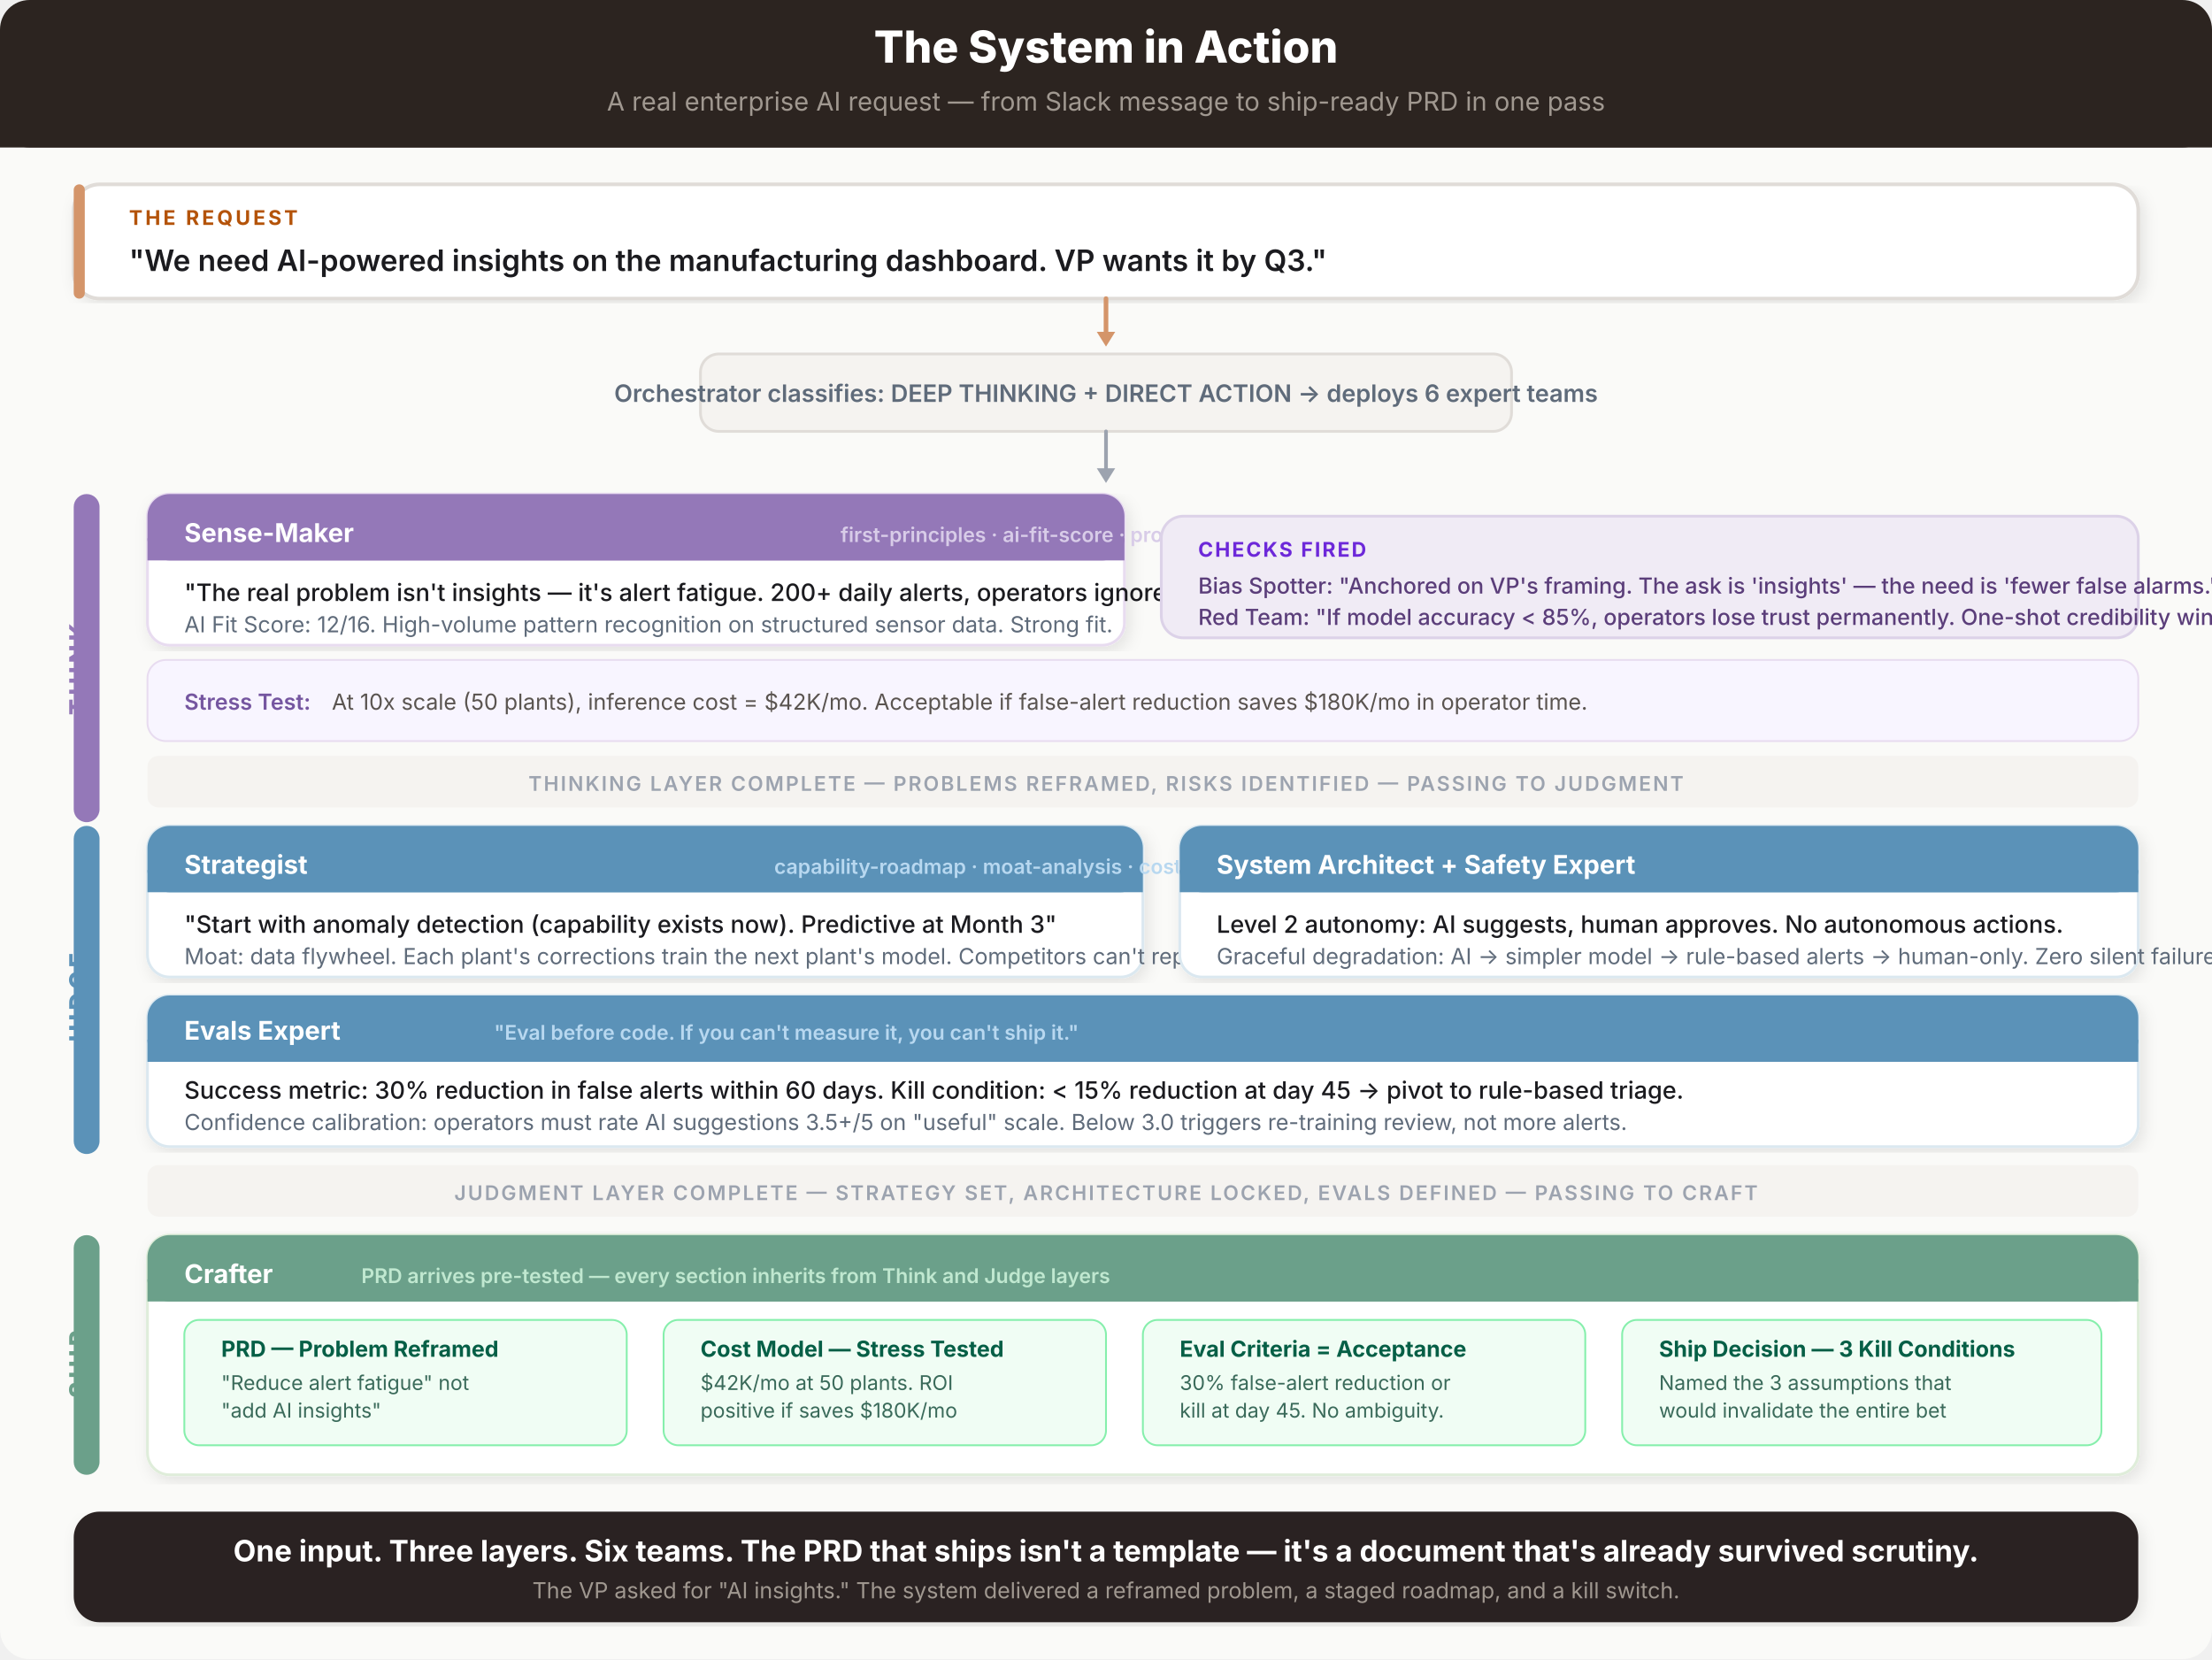
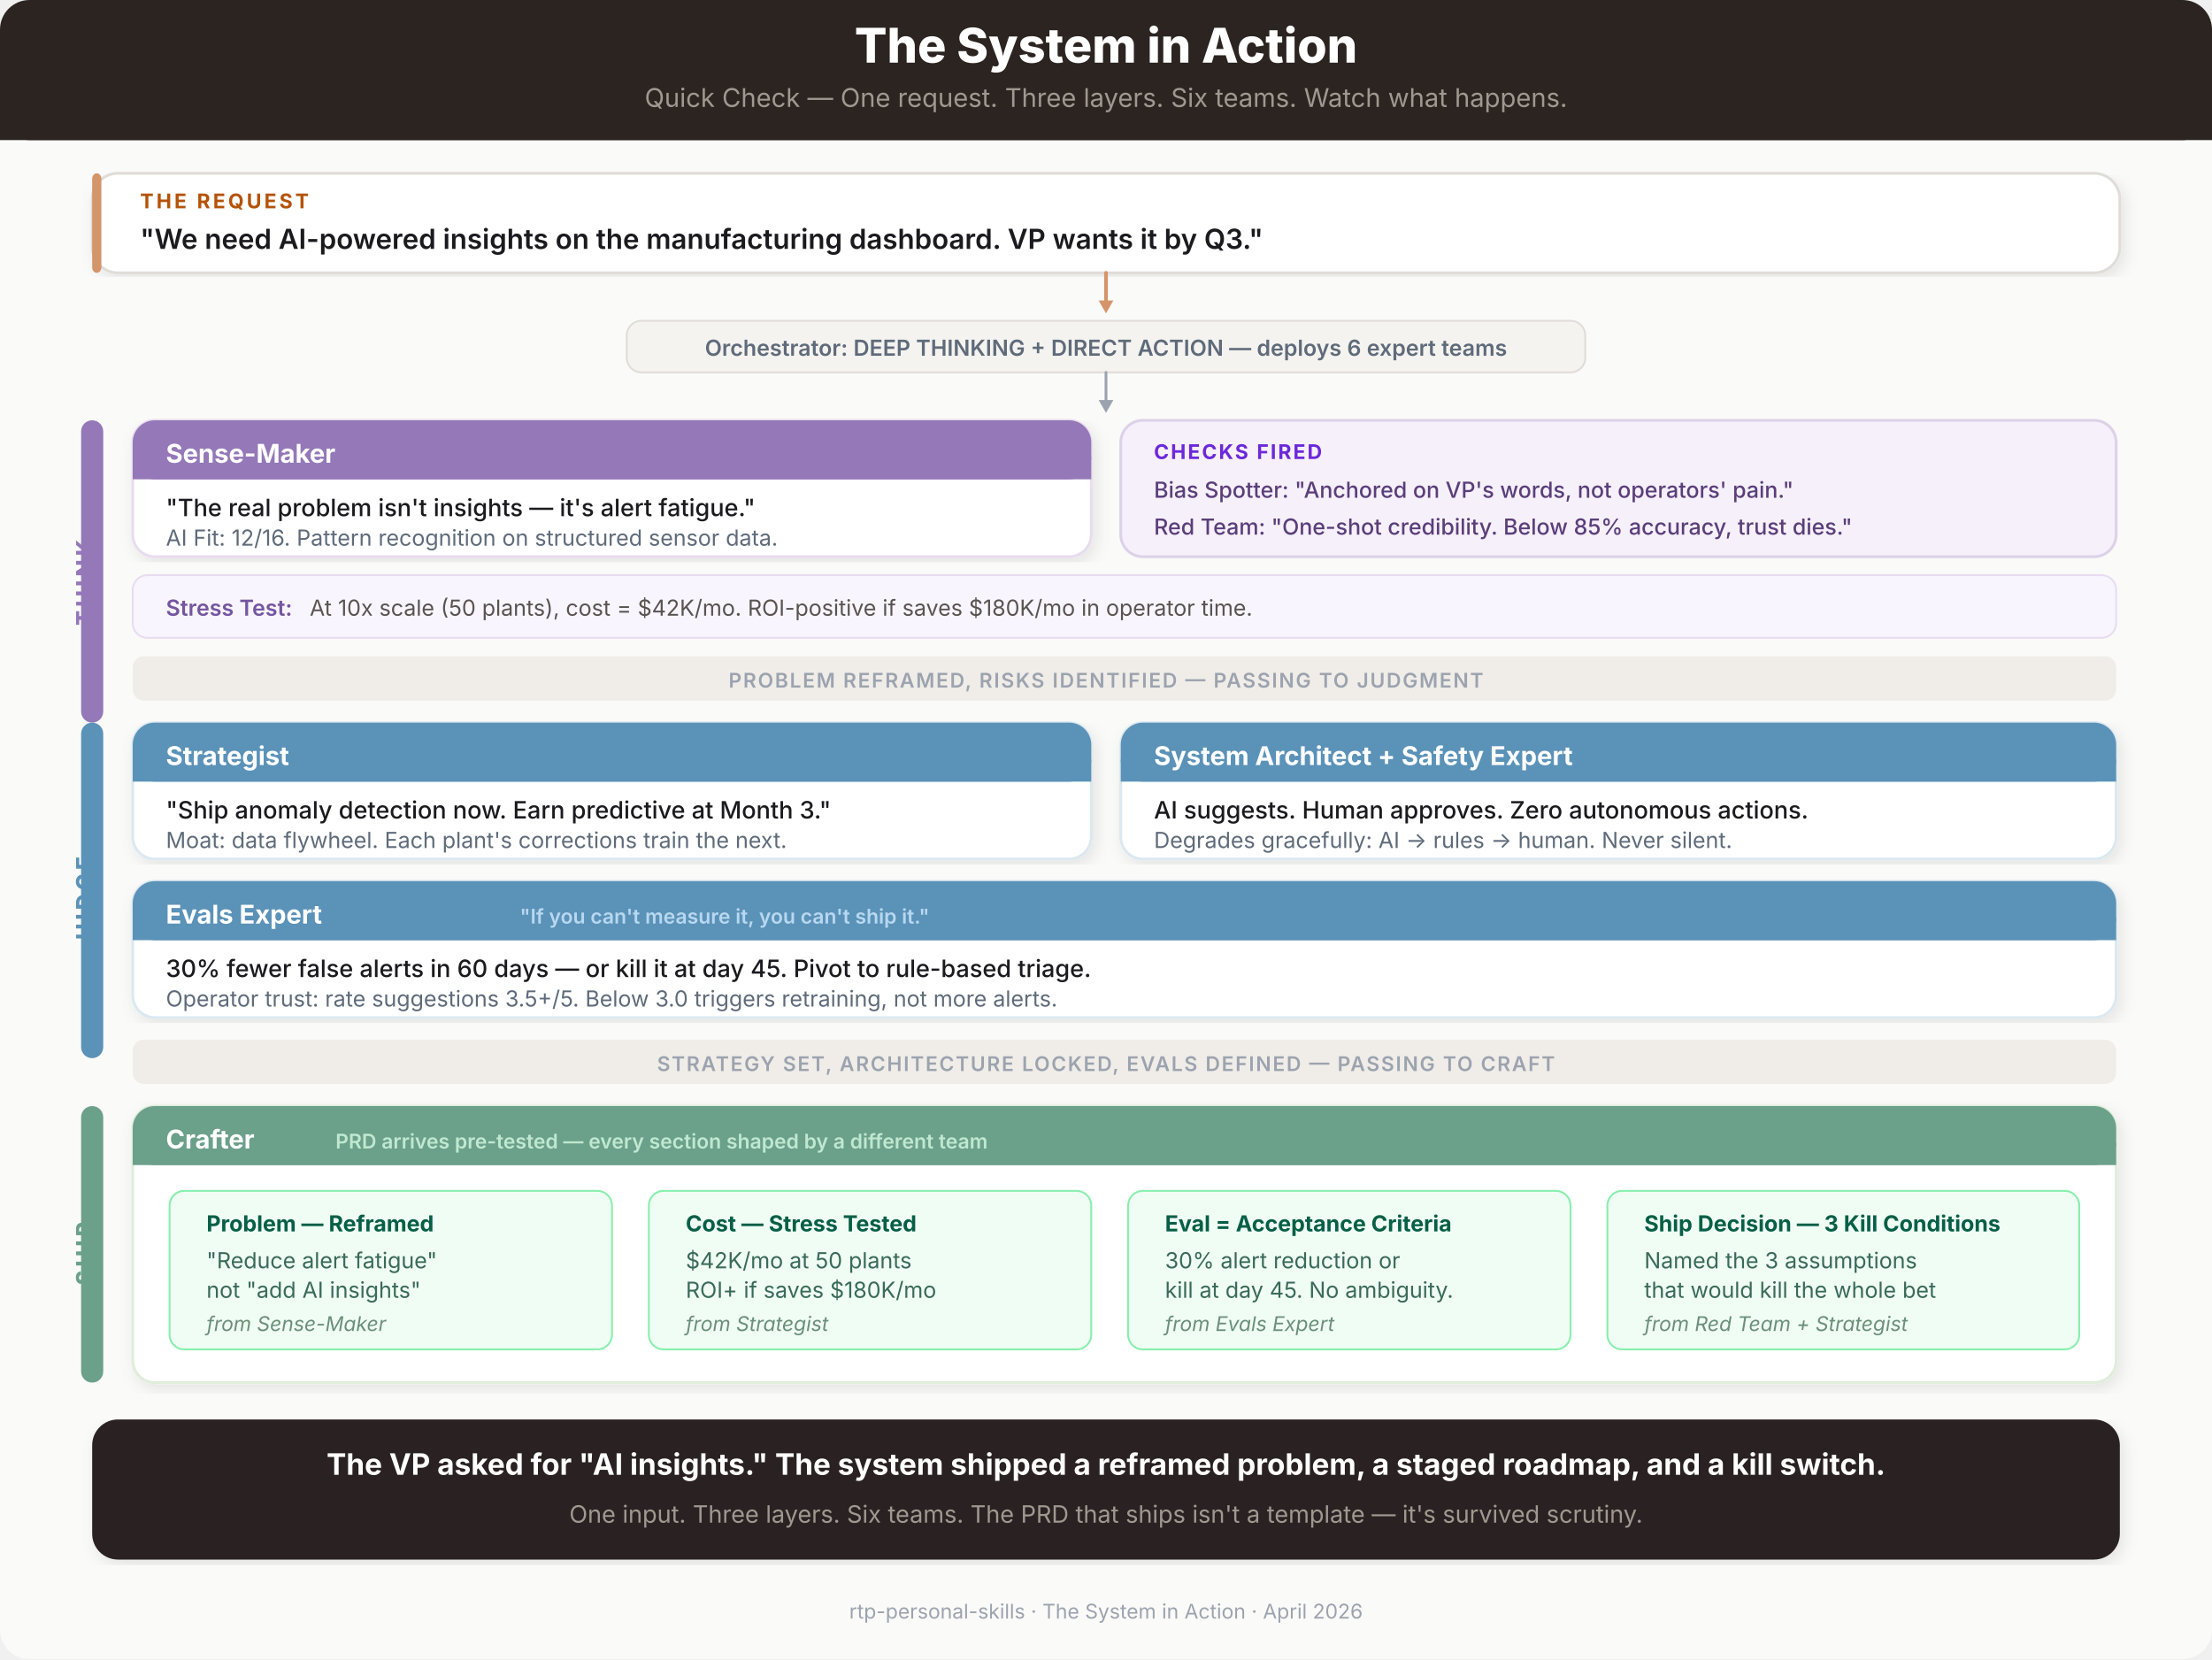
- <svg xmlns="http://www.w3.org/2000/svg" viewBox="0 0 1200 900" width="1200" height="900">
+ <svg xmlns="http://www.w3.org/2000/svg" viewBox="0 0 1200 900" width="1200" height="900" role="img" aria-label="A real enterprise AI request flowing through Think, Judge, and Ship layers to produce a pre-tested PRD">
  <defs>
    <filter id="s" x="-4%" y="-4%" width="108%" height="108%">
-       <feDropShadow dx="2" dy="3" stdDeviation="4" flood-color="#00000018" />
+       <feDropShadow dx="2" dy="3" stdDeviation="4" flood-color="#000000" flood-opacity="0.09" />
    </filter>
-     <linearGradient id="flowGrad" x1="0%" y1="0%" x2="100%" y2="0%">
-       <stop offset="0%" style="stop-color:#9478B8" />
-       <stop offset="50%" style="stop-color:#5B92B8" />
-       <stop offset="100%" style="stop-color:#6BA08A" />
-     </linearGradient>
  </defs>
  <rect width="1200" height="900" rx="16" fill="#FAFAF8" />
-   <rect x="0" y="0" width="1200" height="80" rx="16" fill="#2C2420" />
-   <rect x="0" y="60" width="1200" height="20" fill="#2C2420" />
-   <text x="600" y="34" text-anchor="middle" fill="#FFFFFF" font-size="24" font-weight="800" font-family="Inter, Segoe UI, sans-serif">The System in Action</text>
-   <text x="600" y="60" text-anchor="middle" fill="#A09890" font-size="14" font-family="Inter, Segoe UI, sans-serif">A real enterprise AI request — from Slack message to ship-ready PRD in one pass</text>
-   <rect x="40" y="100" width="1120" height="62" rx="14" fill="#FFFFFF" stroke="#E0DCD8" stroke-width="2" filter="url(#s)" />
-   <rect x="40" y="100" width="6" height="62" rx="3" fill="#D4956A" />
-   <text x="70" y="122" fill="#B45309" font-size="11" font-weight="700" font-family="Inter, Segoe UI, sans-serif" letter-spacing="1.5">THE REQUEST</text>
-   <text x="70" y="147" fill="#1B1B1F" font-size="16" font-weight="600" font-family="Inter, Segoe UI, sans-serif">"We need AI-powered insights on the manufacturing dashboard. VP wants it by Q3."</text>
-   <path d="M 600 162 L 600 180" stroke="#D4956A" stroke-width="2.5" fill="none" stroke-linecap="round" />
-   <polygon points="600,188 595,180 605,180" fill="#D4956A" />
-   <rect x="380" y="192" width="440" height="42" rx="10" fill="#F5F3F0" stroke="#E0DCD8" stroke-width="1.5" />
-   <text x="600" y="218" text-anchor="middle" fill="#5F6B7A" font-size="13" font-weight="600" font-family="Inter, Segoe UI, sans-serif">Orchestrator classifies: DEEP THINKING + DIRECT ACTION → deploys 6 expert teams</text>
-   <path d="M 600 234 L 600 255" stroke="#9CA3AF" stroke-width="2" fill="none" stroke-linecap="round" />
-   <polygon points="600,262 595,254 605,254" fill="#9CA3AF" />
-   <rect x="40" y="268" width="14" height="178" rx="7" fill="#9478B8" />
-   <text x="47" y="363" fill="#9478B8" font-size="13" font-weight="800" font-family="Inter, Segoe UI, sans-serif" transform="rotate(-90,47,363)" text-anchor="middle" letter-spacing="2">THINK</text>
-   <rect x="80" y="268" width="530" height="82" rx="12" fill="#FFFFFF" stroke="#E8DCF0" stroke-width="1.5" filter="url(#s)" />
-   <rect x="80" y="268" width="530" height="36" rx="12" fill="#9478B8" />
-   <rect x="80" y="292" width="530" height="12" fill="#9478B8" />
-   <text x="100" y="294" fill="#FFFFFF" font-size="14" font-weight="700" font-family="Inter, Segoe UI, sans-serif">Sense-Maker</text>
-   <text x="456" y="294" fill="#D8CCE8" font-size="11" font-weight="600" font-family="Inter, Segoe UI, sans-serif">first-principles · ai-fit-score · problem-type</text>
-   <text x="100" y="326" fill="#1B1B1F" font-size="13" font-weight="500" font-family="Inter, Segoe UI, sans-serif">"The real problem isn't insights — it's alert fatigue. 200+ daily alerts, operators ignore 80%."</text>
-   <text x="100" y="343" fill="#5F6B7A" font-size="12" font-family="Inter, Segoe UI, sans-serif">AI Fit Score: 12/16. High-volume pattern recognition on structured sensor data. Strong fit.</text>
-   <rect x="630" y="280" width="530" height="66" rx="12" fill="#F0EBF5" stroke="#DCD2E8" stroke-width="1.5" />
-   <text x="650" y="302" fill="#6D28D9" font-size="11" font-weight="700" font-family="Inter, Segoe UI, sans-serif" letter-spacing="1">CHECKS FIRED</text>
-   <text x="650" y="322" fill="#5B3E7A" font-size="12" font-weight="500" font-family="Inter, Segoe UI, sans-serif">Bias Spotter: "Anchored on VP's framing. The ask is 'insights' — the need is 'fewer false alarms.'"</text>
-   <text x="650" y="339" fill="#5B3E7A" font-size="12" font-weight="500" font-family="Inter, Segoe UI, sans-serif">Red Team: "If model accuracy &lt; 85%, operators lose trust permanently. One-shot credibility window."</text>
-   <rect x="80" y="358" width="1080" height="44" rx="10" fill="#F8F5FF" stroke="#E8DCF0" stroke-width="1" />
-   <text x="100" y="385" fill="#7556A0" font-size="12" font-weight="600" font-family="Inter, Segoe UI, sans-serif">Stress Test:</text>
-   <text x="180" y="385" fill="#5A5450" font-size="12" font-family="Inter, Segoe UI, sans-serif">At 10x scale (50 plants), inference cost = $42K/mo. Acceptable if false-alert reduction saves $180K/mo in operator time.</text>
-   <rect x="80" y="410" width="1080" height="28" rx="6" fill="#F5F3F0" />
-   <text x="600" y="429" text-anchor="middle" fill="#9CA3AF" font-size="11" font-weight="600" font-family="Inter, Segoe UI, sans-serif" letter-spacing="1">THINKING LAYER COMPLETE — PROBLEMS REFRAMED, RISKS IDENTIFIED — PASSING TO JUDGMENT</text>
-   <rect x="40" y="448" width="14" height="178" rx="7" fill="#5B92B8" />
-   <text x="47" y="543" fill="#5B92B8" font-size="13" font-weight="800" font-family="Inter, Segoe UI, sans-serif" transform="rotate(-90,47,543)" text-anchor="middle" letter-spacing="2">JUDGE</text>
-   <rect x="80" y="448" width="540" height="82" rx="12" fill="#FFFFFF" stroke="#DBE8F0" stroke-width="1.5" filter="url(#s)" />
-   <rect x="80" y="448" width="540" height="36" rx="12" fill="#5B92B8" />
-   <rect x="80" y="472" width="540" height="12" fill="#5B92B8" />
-   <text x="100" y="474" fill="#FFFFFF" font-size="14" font-weight="700" font-family="Inter, Segoe UI, sans-serif">Strategist</text>
-   <text x="420" y="474" fill="#B8D8F0" font-size="11" font-weight="600" font-family="Inter, Segoe UI, sans-serif">capability-roadmap · moat-analysis · cost-model</text>
-   <text x="100" y="506" fill="#1B1B1F" font-size="13" font-weight="500" font-family="Inter, Segoe UI, sans-serif">"Start with anomaly detection (capability exists now). Predictive at Month 3"</text>
-   <text x="100" y="523" fill="#5F6B7A" font-size="12" font-family="Inter, Segoe UI, sans-serif">Moat: data flywheel. Each plant's corrections train the next plant's model. Competitors can't replicate.</text>
-   <rect x="640" y="448" width="520" height="82" rx="12" fill="#FFFFFF" stroke="#DBE8F0" stroke-width="1.5" filter="url(#s)" />
-   <rect x="640" y="448" width="520" height="36" rx="12" fill="#5B92B8" />
-   <rect x="640" y="472" width="520" height="12" fill="#5B92B8" />
-   <text x="660" y="474" fill="#FFFFFF" font-size="14" font-weight="700" font-family="Inter, Segoe UI, sans-serif">System Architect + Safety Expert</text>
-   <text x="660" y="506" fill="#1B1B1F" font-size="13" font-weight="500" font-family="Inter, Segoe UI, sans-serif">Level 2 autonomy: AI suggests, human approves. No autonomous actions.</text>
-   <text x="660" y="523" fill="#5F6B7A" font-size="12" font-family="Inter, Segoe UI, sans-serif">Graceful degradation: AI → simpler model → rule-based alerts → human-only. Zero silent failures.</text>
-   <rect x="80" y="540" width="1080" height="82" rx="12" fill="#FFFFFF" stroke="#DBE8F0" stroke-width="1.5" filter="url(#s)" />
-   <rect x="80" y="540" width="1080" height="36" rx="12" fill="#5B92B8" />
-   <rect x="80" y="564" width="1080" height="12" fill="#5B92B8" />
-   <text x="100" y="564" fill="#FFFFFF" font-size="14" font-weight="700" font-family="Inter, Segoe UI, sans-serif">Evals Expert</text>
-   <text x="268" y="564" fill="#B8D8F0" font-size="11" font-weight="600" font-family="Inter, Segoe UI, sans-serif">"Eval before code. If you can't measure it, you can't ship it."</text>
-   <text x="100" y="596" fill="#1B1B1F" font-size="13" font-weight="500" font-family="Inter, Segoe UI, sans-serif">Success metric: 30% reduction in false alerts within 60 days. Kill condition: &lt; 15% reduction at day 45 → pivot to rule-based triage.</text>
-   <text x="100" y="613" fill="#5F6B7A" font-size="12" font-family="Inter, Segoe UI, sans-serif">Confidence calibration: operators must rate AI suggestions 3.5+/5 on "useful" scale. Below 3.0 triggers re-training review, not more alerts.</text>
-   <rect x="80" y="632" width="1080" height="28" rx="6" fill="#F5F3F0" />
-   <text x="600" y="651" text-anchor="middle" fill="#9CA3AF" font-size="11" font-weight="600" font-family="Inter, Segoe UI, sans-serif" letter-spacing="1">JUDGMENT LAYER COMPLETE — STRATEGY SET, ARCHITECTURE LOCKED, EVALS DEFINED — PASSING TO CRAFT</text>
-   <rect x="40" y="670" width="14" height="130" rx="7" fill="#6BA08A" />
-   <text x="47" y="740" fill="#6BA08A" font-size="13" font-weight="800" font-family="Inter, Segoe UI, sans-serif" transform="rotate(-90,47,740)" text-anchor="middle" letter-spacing="2">SHIP</text>
-   <rect x="80" y="670" width="1080" height="130" rx="12" fill="#FFFFFF" stroke="#DFEDDA" stroke-width="1.5" filter="url(#s)" />
-   <rect x="80" y="670" width="1080" height="36" rx="12" fill="#6BA08A" />
-   <rect x="80" y="694" width="1080" height="12" fill="#6BA08A" />
-   <text x="100" y="696" fill="#FFFFFF" font-size="14" font-weight="700" font-family="Inter, Segoe UI, sans-serif">Crafter</text>
-   <text x="196" y="696" fill="#C0E8D0" font-size="11" font-weight="600" font-family="Inter, Segoe UI, sans-serif">PRD arrives pre-tested — every section inherits from Think and Judge layers</text>
-   <rect x="100" y="716" width="240" height="68" rx="8" fill="#F0FDF4" stroke="#86EFAC" stroke-width="1" />
-   <text x="120" y="736" fill="#065F46" font-size="12" font-weight="700" font-family="Inter, Segoe UI, sans-serif">PRD — Problem Reframed</text>
-   <text x="120" y="754" fill="#3A6A5A" font-size="11" font-family="Inter, Segoe UI, sans-serif">"Reduce alert fatigue" not</text>
-   <text x="120" y="769" fill="#3A6A5A" font-size="11" font-family="Inter, Segoe UI, sans-serif">"add AI insights"</text>
-   <rect x="360" y="716" width="240" height="68" rx="8" fill="#F0FDF4" stroke="#86EFAC" stroke-width="1" />
-   <text x="380" y="736" fill="#065F46" font-size="12" font-weight="700" font-family="Inter, Segoe UI, sans-serif">Cost Model — Stress Tested</text>
-   <text x="380" y="754" fill="#3A6A5A" font-size="11" font-family="Inter, Segoe UI, sans-serif">$42K/mo at 50 plants. ROI</text>
-   <text x="380" y="769" fill="#3A6A5A" font-size="11" font-family="Inter, Segoe UI, sans-serif">positive if saves $180K/mo</text>
-   <rect x="620" y="716" width="240" height="68" rx="8" fill="#F0FDF4" stroke="#86EFAC" stroke-width="1" />
-   <text x="640" y="736" fill="#065F46" font-size="12" font-weight="700" font-family="Inter, Segoe UI, sans-serif">Eval Criteria = Acceptance</text>
-   <text x="640" y="754" fill="#3A6A5A" font-size="11" font-family="Inter, Segoe UI, sans-serif">30% false-alert reduction or</text>
-   <text x="640" y="769" fill="#3A6A5A" font-size="11" font-family="Inter, Segoe UI, sans-serif">kill at day 45. No ambiguity.</text>
-   <rect x="880" y="716" width="260" height="68" rx="8" fill="#F0FDF4" stroke="#86EFAC" stroke-width="1" />
-   <text x="900" y="736" fill="#065F46" font-size="12" font-weight="700" font-family="Inter, Segoe UI, sans-serif">Ship Decision — 3 Kill Conditions</text>
-   <text x="900" y="754" fill="#3A6A5A" font-size="11" font-family="Inter, Segoe UI, sans-serif">Named the 3 assumptions that</text>
-   <text x="900" y="769" fill="#3A6A5A" font-size="11" font-family="Inter, Segoe UI, sans-serif">would invalidate the entire bet</text>
-   <rect x="40" y="820" width="1120" height="60" rx="14" fill="#2C2420" filter="url(#s)" />
-   <text x="600" y="847" text-anchor="middle" fill="#FFFFFF" font-size="16" font-weight="700" font-family="Inter, Segoe UI, sans-serif">One input. Three layers. Six teams. The PRD that ships isn't a template — it's a document that's already survived scrutiny.</text>
-   <text x="600" y="867" text-anchor="middle" fill="#A09890" font-size="12" font-family="Inter, Segoe UI, sans-serif">The VP asked for "AI insights." The system delivered a reframed problem, a staged roadmap, and a kill switch.</text>
+   <rect x="0" y="0" width="1200" height="76" rx="16" fill="#2C2420" />
+   <rect x="0" y="56" width="1200" height="20" fill="#2C2420" />
+   <text x="600" y="34" text-anchor="middle" fill="#FFFFFF" font-size="26" font-weight="800" font-family="Inter, Segoe UI, sans-serif">The System in Action</text>
+   <text x="600" y="58" text-anchor="middle" fill="#A09890" font-size="14" font-family="Inter, Segoe UI, sans-serif">Quick Check — One request. Three layers. Six teams. Watch what happens.</text>
+   <rect x="50" y="94" width="1100" height="54" rx="14" fill="#FFFFFF" stroke="#E0DCD8" stroke-width="1.5" filter="url(#s)" />
+   <rect x="50" y="94" width="5" height="54" rx="3" fill="#D4956A" />
+   <text x="76" y="113" fill="#B45309" font-size="11" font-weight="700" font-family="Inter, Segoe UI, sans-serif" letter-spacing="1.5">THE REQUEST</text>
+   <text x="76" y="135" fill="#1B1B1F" font-size="15" font-weight="600" font-family="Inter, Segoe UI, sans-serif">"We need AI-powered insights on the manufacturing dashboard. VP wants it by Q3."</text>
+   <path d="M 600 148 L 600 164" stroke="#D4956A" stroke-width="2" fill="none" stroke-linecap="round" />
+   <polygon points="600,170 596,163 604,163" fill="#D4956A" />
+   <rect x="340" y="174" width="520" height="28" rx="8" fill="#F5F3F0" stroke="#E0DCD8" stroke-width="1" />
+   <text x="600" y="193" text-anchor="middle" fill="#5F6B7A" font-size="12" font-weight="600" font-family="Inter, Segoe UI, sans-serif">Orchestrator: DEEP THINKING + DIRECT ACTION — deploys 6 expert teams</text>
+   <path d="M 600 202 L 600 218" stroke="#9CA3AF" stroke-width="1.5" fill="none" stroke-linecap="round" />
+   <polygon points="600,224 596,217 604,217" fill="#9CA3AF" />
+   <rect x="44" y="228" width="12" height="164" rx="6" fill="#9478B8" />
+   <text x="50" y="316" fill="#9478B8" font-size="12" font-weight="800" font-family="Inter, Segoe UI, sans-serif" transform="rotate(-90,50,316)" text-anchor="middle" letter-spacing="2">THINK</text>
+   <rect x="72" y="228" width="520" height="74" rx="12" fill="#FFFFFF" stroke="#E8DCF0" stroke-width="1.5" filter="url(#s)" />
+   <rect x="72" y="228" width="520" height="32" rx="12" fill="#9478B8" />
+   <rect x="72" y="248" width="520" height="12" fill="#9478B8" />
+   <text x="90" y="251" fill="#FFFFFF" font-size="14" font-weight="700" font-family="Inter, Segoe UI, sans-serif">Sense-Maker</text>
+   <text x="90" y="280" fill="#1B1B1F" font-size="13" font-weight="500" font-family="Inter, Segoe UI, sans-serif">"The real problem isn't insights — it's alert fatigue."</text>
+   <text x="90" y="296" fill="#5F6B7A" font-size="12" font-family="Inter, Segoe UI, sans-serif">AI Fit: 12/16. Pattern recognition on structured sensor data.</text>
+   <rect x="608" y="228" width="540" height="74" rx="12" fill="#F5F0FA" stroke="#DCD2E8" stroke-width="1.5" />
+   <text x="626" y="249" fill="#6D28D9" font-size="11" font-weight="700" font-family="Inter, Segoe UI, sans-serif" letter-spacing="1">CHECKS FIRED</text>
+   <text x="626" y="270" fill="#5B3E7A" font-size="12" font-weight="500" font-family="Inter, Segoe UI, sans-serif">Bias Spotter: "Anchored on VP's words, not operators' pain."</text>
+   <text x="626" y="290" fill="#5B3E7A" font-size="12" font-weight="500" font-family="Inter, Segoe UI, sans-serif">Red Team: "One-shot credibility. Below 85% accuracy, trust dies."</text>
+   <rect x="72" y="312" width="1076" height="34" rx="8" fill="#F8F5FF" stroke="#E8DCF0" stroke-width="1" />
+   <text x="90" y="334" fill="#7556A0" font-size="12" font-weight="600" font-family="Inter, Segoe UI, sans-serif">Stress Test:</text>
+   <text x="168" y="334" fill="#5A5450" font-size="12" font-family="Inter, Segoe UI, sans-serif">At 10x scale (50 plants), cost = $42K/mo. ROI-positive if saves $180K/mo in operator time.</text>
+   <rect x="72" y="356" width="1076" height="24" rx="6" fill="#F0EDE8" />
+   <text x="600" y="373" text-anchor="middle" fill="#9CA3AF" font-size="11" font-weight="600" font-family="Inter, Segoe UI, sans-serif" letter-spacing="0.8">PROBLEM REFRAMED, RISKS IDENTIFIED — PASSING TO JUDGMENT</text>
+   <rect x="44" y="392" width="12" height="182" rx="6" fill="#5B92B8" />
+   <text x="50" y="489" fill="#5B92B8" font-size="12" font-weight="800" font-family="Inter, Segoe UI, sans-serif" transform="rotate(-90,50,489)" text-anchor="middle" letter-spacing="2">JUDGE</text>
+   <rect x="72" y="392" width="520" height="74" rx="12" fill="#FFFFFF" stroke="#DBE8F0" stroke-width="1.5" filter="url(#s)" />
+   <rect x="72" y="392" width="520" height="32" rx="12" fill="#5B92B8" />
+   <rect x="72" y="412" width="520" height="12" fill="#5B92B8" />
+   <text x="90" y="415" fill="#FFFFFF" font-size="14" font-weight="700" font-family="Inter, Segoe UI, sans-serif">Strategist</text>
+   <text x="90" y="444" fill="#1B1B1F" font-size="13" font-weight="500" font-family="Inter, Segoe UI, sans-serif">"Ship anomaly detection now. Earn predictive at Month 3."</text>
+   <text x="90" y="460" fill="#5F6B7A" font-size="12" font-family="Inter, Segoe UI, sans-serif">Moat: data flywheel. Each plant's corrections train the next.</text>
+   <rect x="608" y="392" width="540" height="74" rx="12" fill="#FFFFFF" stroke="#DBE8F0" stroke-width="1.5" filter="url(#s)" />
+   <rect x="608" y="392" width="540" height="32" rx="12" fill="#5B92B8" />
+   <rect x="608" y="412" width="540" height="12" fill="#5B92B8" />
+   <text x="626" y="415" fill="#FFFFFF" font-size="14" font-weight="700" font-family="Inter, Segoe UI, sans-serif">System Architect + Safety Expert</text>
+   <text x="626" y="444" fill="#1B1B1F" font-size="13" font-weight="500" font-family="Inter, Segoe UI, sans-serif">AI suggests. Human approves. Zero autonomous actions.</text>
+   <text x="626" y="460" fill="#5F6B7A" font-size="12" font-family="Inter, Segoe UI, sans-serif">Degrades gracefully: AI → rules → human. Never silent.</text>
+   <rect x="72" y="478" width="1076" height="74" rx="12" fill="#FFFFFF" stroke="#DBE8F0" stroke-width="1.5" filter="url(#s)" />
+   <rect x="72" y="478" width="1076" height="32" rx="12" fill="#5B92B8" />
+   <rect x="72" y="498" width="1076" height="12" fill="#5B92B8" />
+   <text x="90" y="501" fill="#FFFFFF" font-size="14" font-weight="700" font-family="Inter, Segoe UI, sans-serif">Evals Expert</text>
+   <text x="282" y="501" fill="#B8D8F0" font-size="11" font-weight="600" font-family="Inter, Segoe UI, sans-serif">"If you can't measure it, you can't ship it."</text>
+   <text x="90" y="530" fill="#1B1B1F" font-size="13" font-weight="500" font-family="Inter, Segoe UI, sans-serif">30% fewer false alerts in 60 days — or kill it at day 45. Pivot to rule-based triage.</text>
+   <text x="90" y="546" fill="#5F6B7A" font-size="12" font-family="Inter, Segoe UI, sans-serif">Operator trust: rate suggestions 3.5+/5. Below 3.0 triggers retraining, not more alerts.</text>
+   <rect x="72" y="564" width="1076" height="24" rx="6" fill="#F0EDE8" />
+   <text x="600" y="581" text-anchor="middle" fill="#9CA3AF" font-size="11" font-weight="600" font-family="Inter, Segoe UI, sans-serif" letter-spacing="0.8">STRATEGY SET, ARCHITECTURE LOCKED, EVALS DEFINED — PASSING TO CRAFT</text>
+   <rect x="44" y="600" width="12" height="150" rx="6" fill="#6BA08A" />
+   <text x="50" y="680" fill="#6BA08A" font-size="12" font-weight="800" font-family="Inter, Segoe UI, sans-serif" transform="rotate(-90,50,680)" text-anchor="middle" letter-spacing="2">SHIP</text>
+   <rect x="72" y="600" width="1076" height="150" rx="12" fill="#FFFFFF" stroke="#DFEDDA" stroke-width="1.5" filter="url(#s)" />
+   <rect x="72" y="600" width="1076" height="32" rx="12" fill="#6BA08A" />
+   <rect x="72" y="620" width="1076" height="12" fill="#6BA08A" />
+   <text x="90" y="623" fill="#FFFFFF" font-size="14" font-weight="700" font-family="Inter, Segoe UI, sans-serif">Crafter</text>
+   <text x="182" y="623" fill="#C0E8D0" font-size="11" font-weight="600" font-family="Inter, Segoe UI, sans-serif">PRD arrives pre-tested — every section shaped by a different team</text>
+   <rect x="92" y="646" width="240" height="86" rx="8" fill="#F0FDF4" stroke="#86EFAC" stroke-width="1" />
+   <text x="112" y="668" fill="#065F46" font-size="12" font-weight="700" font-family="Inter, Segoe UI, sans-serif">Problem — Reframed</text>
+   <text x="112" y="688" fill="#3A6A5A" font-size="12" font-family="Inter, Segoe UI, sans-serif">"Reduce alert fatigue"</text>
+   <text x="112" y="704" fill="#3A6A5A" font-size="12" font-family="Inter, Segoe UI, sans-serif">not "add AI insights"</text>
+   <text x="112" y="722" fill="#6B8F7A" font-size="11" font-style="italic" font-family="Inter, Segoe UI, sans-serif">from Sense-Maker</text>
+   <rect x="352" y="646" width="240" height="86" rx="8" fill="#F0FDF4" stroke="#86EFAC" stroke-width="1" />
+   <text x="372" y="668" fill="#065F46" font-size="12" font-weight="700" font-family="Inter, Segoe UI, sans-serif">Cost — Stress Tested</text>
+   <text x="372" y="688" fill="#3A6A5A" font-size="12" font-family="Inter, Segoe UI, sans-serif">$42K/mo at 50 plants</text>
+   <text x="372" y="704" fill="#3A6A5A" font-size="12" font-family="Inter, Segoe UI, sans-serif">ROI+ if saves $180K/mo</text>
+   <text x="372" y="722" fill="#6B8F7A" font-size="11" font-style="italic" font-family="Inter, Segoe UI, sans-serif">from Strategist</text>
+   <rect x="612" y="646" width="240" height="86" rx="8" fill="#F0FDF4" stroke="#86EFAC" stroke-width="1" />
+   <text x="632" y="668" fill="#065F46" font-size="12" font-weight="700" font-family="Inter, Segoe UI, sans-serif">Eval = Acceptance Criteria</text>
+   <text x="632" y="688" fill="#3A6A5A" font-size="12" font-family="Inter, Segoe UI, sans-serif">30% alert reduction or</text>
+   <text x="632" y="704" fill="#3A6A5A" font-size="12" font-family="Inter, Segoe UI, sans-serif">kill at day 45. No ambiguity.</text>
+   <text x="632" y="722" fill="#6B8F7A" font-size="11" font-style="italic" font-family="Inter, Segoe UI, sans-serif">from Evals Expert</text>
+   <rect x="872" y="646" width="256" height="86" rx="8" fill="#F0FDF4" stroke="#86EFAC" stroke-width="1" />
+   <text x="892" y="668" fill="#065F46" font-size="12" font-weight="700" font-family="Inter, Segoe UI, sans-serif">Ship Decision — 3 Kill Conditions</text>
+   <text x="892" y="688" fill="#3A6A5A" font-size="12" font-family="Inter, Segoe UI, sans-serif">Named the 3 assumptions</text>
+   <text x="892" y="704" fill="#3A6A5A" font-size="12" font-family="Inter, Segoe UI, sans-serif">that would kill the whole bet</text>
+   <text x="892" y="722" fill="#6B8F7A" font-size="11" font-style="italic" font-family="Inter, Segoe UI, sans-serif">from Red Team + Strategist</text>
+   <rect x="50" y="770" width="1100" height="76" rx="14" fill="#2C2420" filter="url(#s)" />
+   <text x="600" y="800" text-anchor="middle" fill="#FFFFFF" font-size="16" font-weight="700" font-family="Inter, Segoe UI, sans-serif">The VP asked for "AI insights." The system shipped a reframed problem, a staged roadmap, and a kill switch.</text>
+   <text x="600" y="826" text-anchor="middle" fill="#A09890" font-size="13" font-family="Inter, Segoe UI, sans-serif">One input. Three layers. Six teams. The PRD that ships isn't a template — it's survived scrutiny.</text>
+   <text x="600" y="878" text-anchor="middle" fill="#9CA3AF" font-size="11" font-family="Inter, Segoe UI, sans-serif">rtp-personal-skills · The System in Action · April 2026</text>
</svg>
